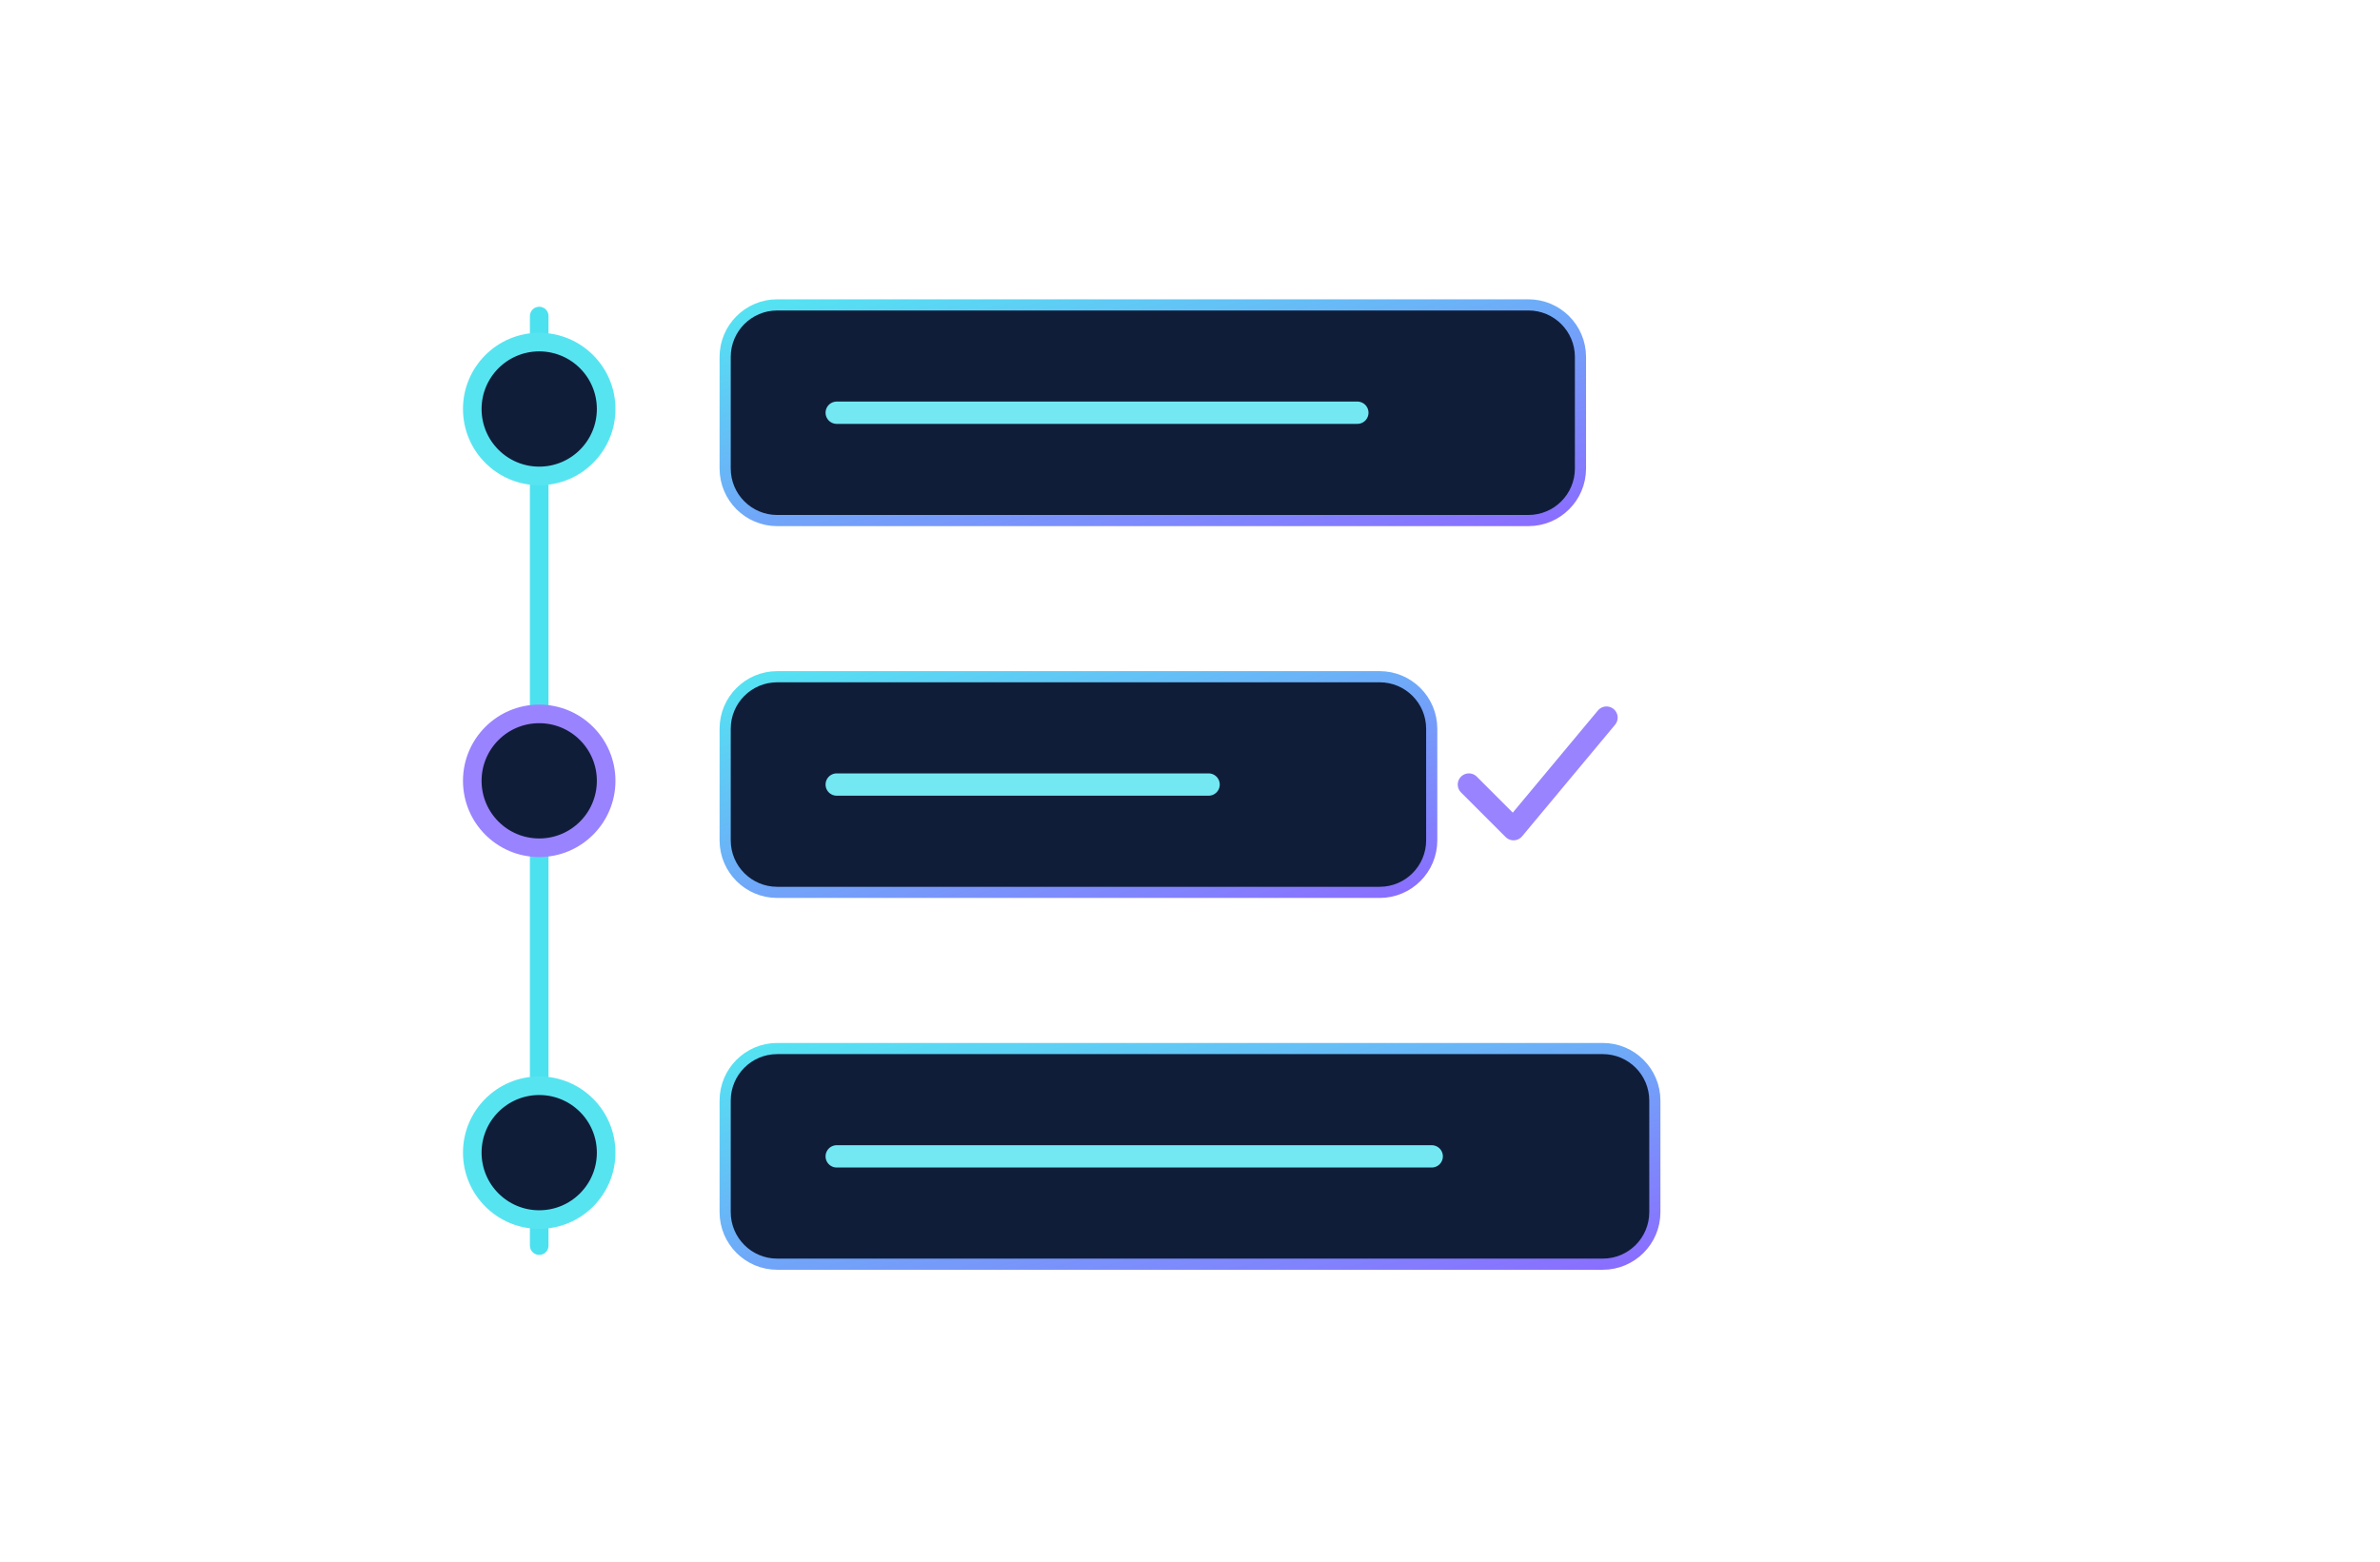
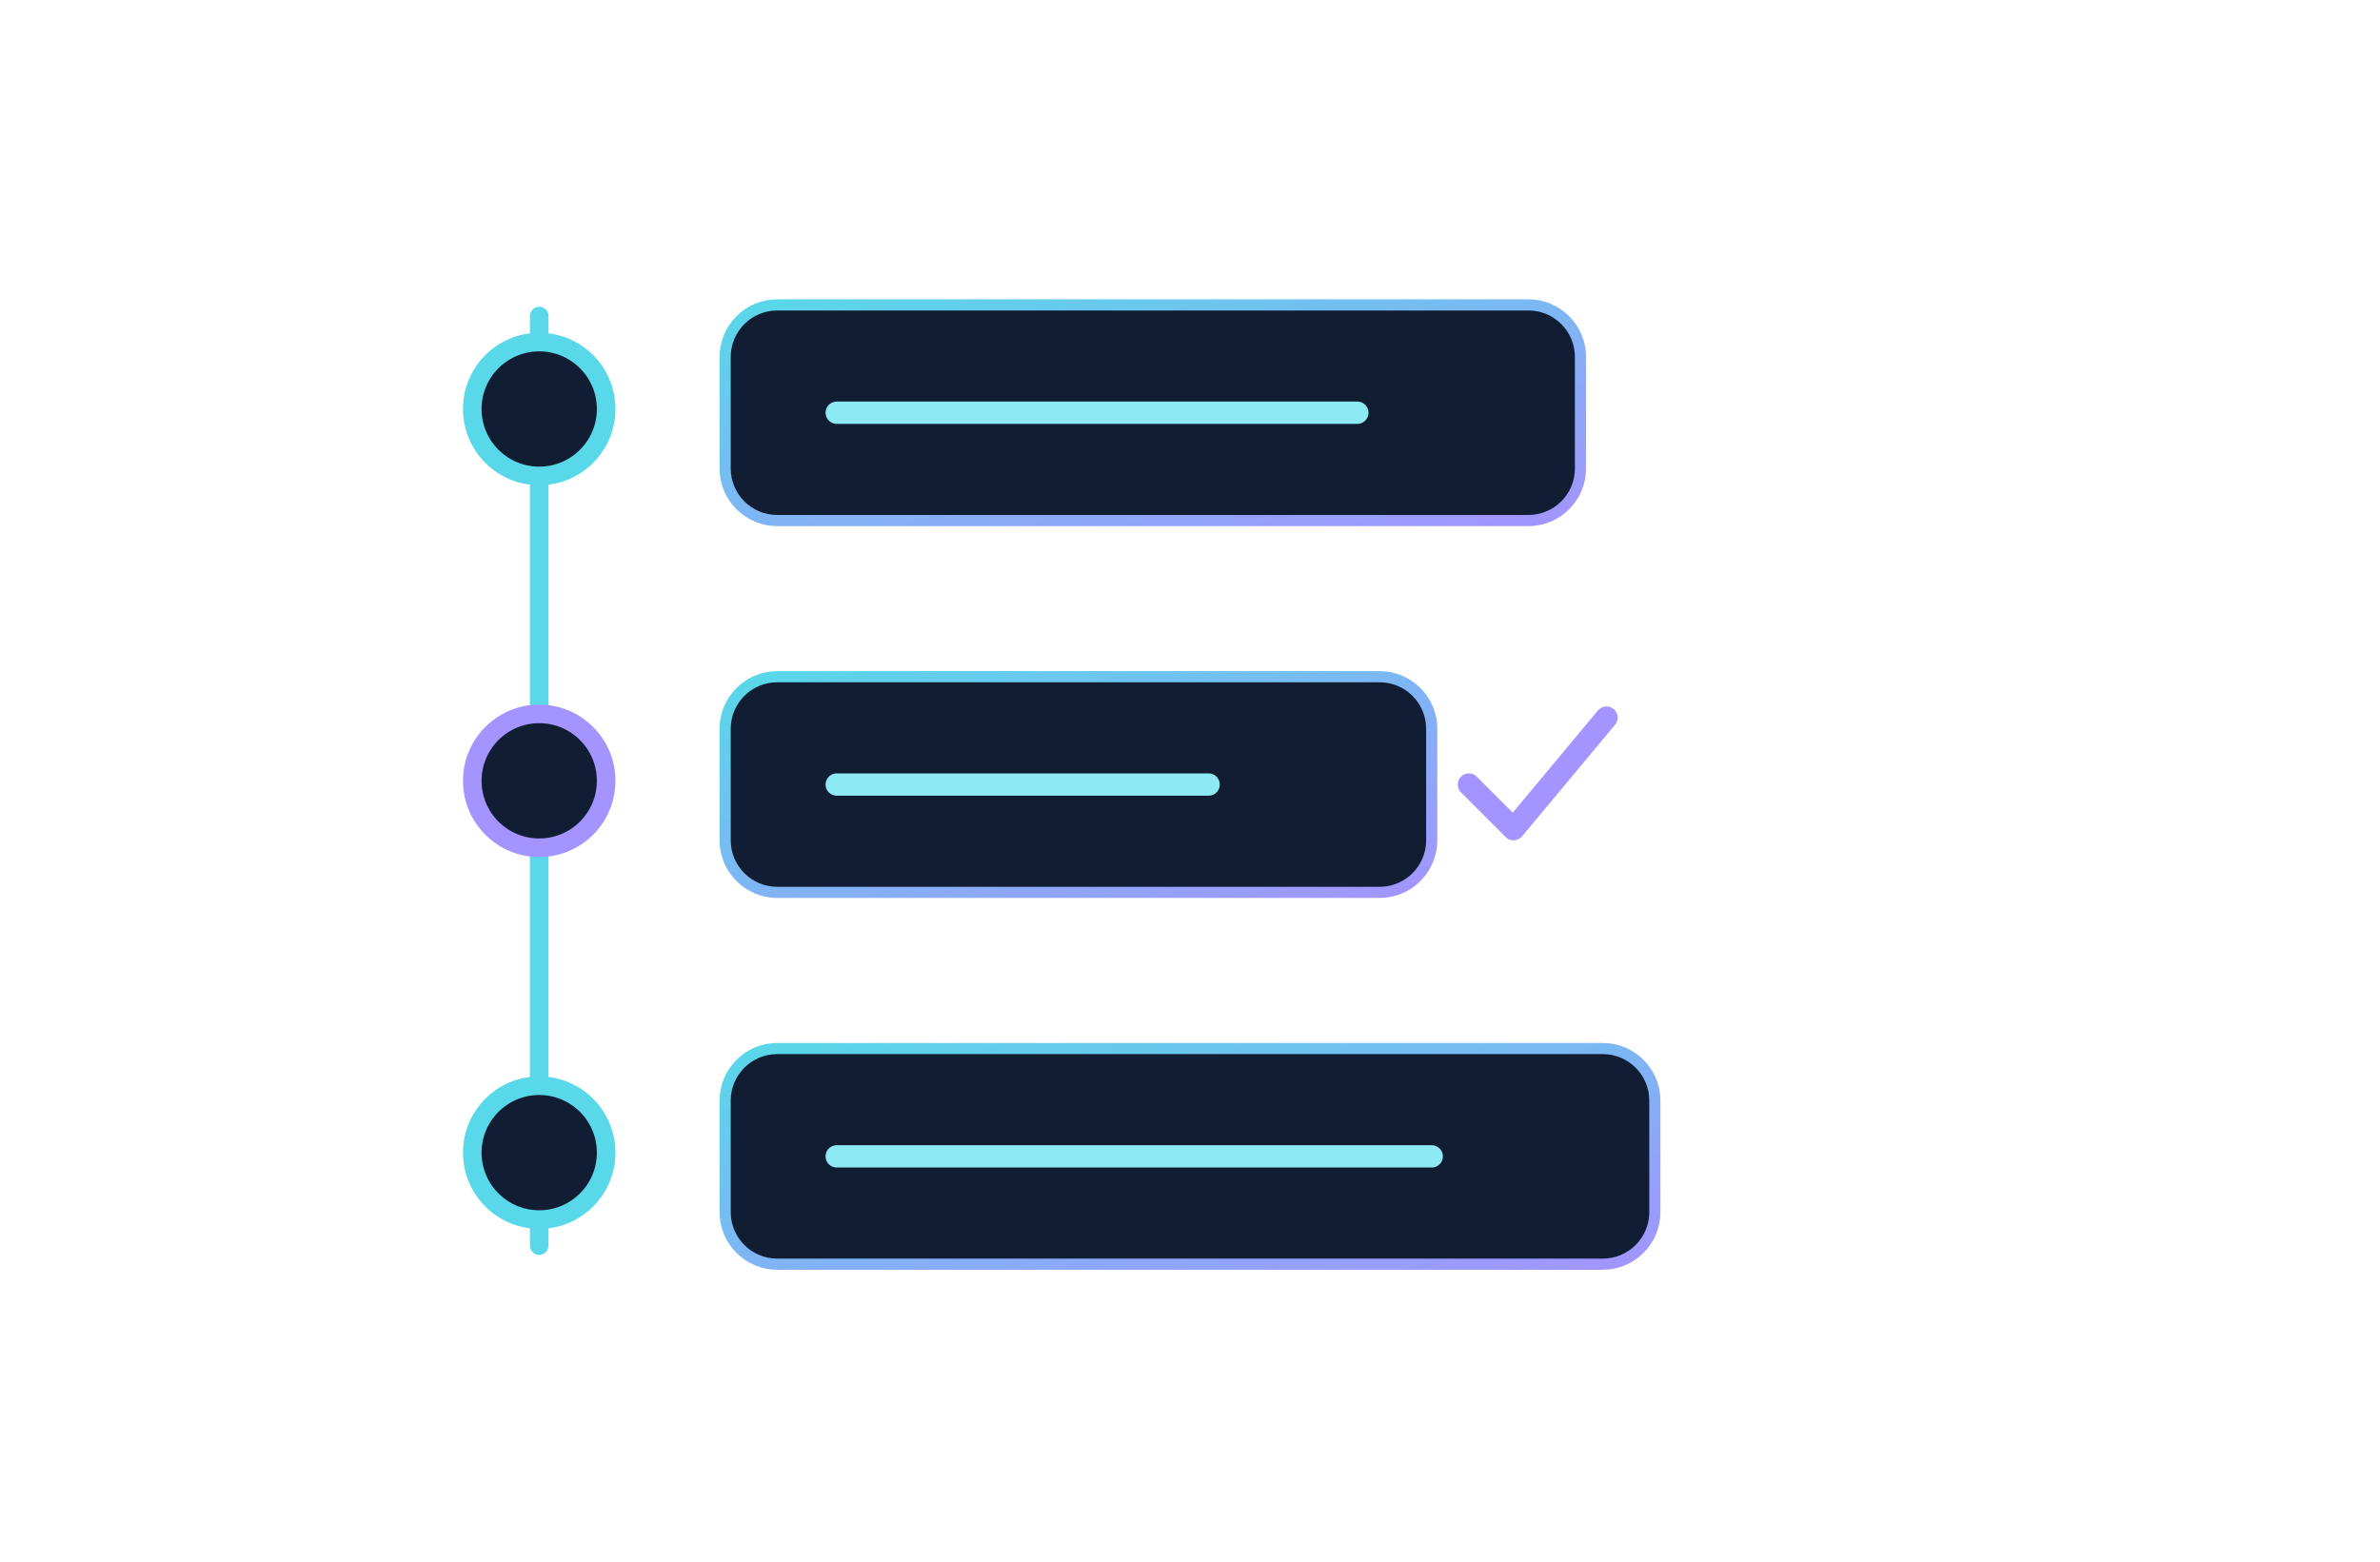
<svg xmlns="http://www.w3.org/2000/svg" viewBox="0 0 640 420" fill="none">
  <defs>
    <linearGradient id="g" x1="0" y1="0" x2="1" y2="1">
-       <stop stop-color="#53e5f2" />
-       <stop offset="1" stop-color="#8b6cff" />
+       <stop stop-color="#58d8e8" />
+       <stop offset="1" stop-color="#a394ff" />
    </linearGradient>
    <radialGradient id="glow">
-       <stop stop-color="#36dff5" stop-opacity=".5" />
-       <stop offset="1" stop-color="#36dff5" stop-opacity="0" />
+       <stop stop-color="#58d8e8" stop-opacity=".5" />
+       <stop offset="1" stop-color="#58d8e8" stop-opacity="0" />
    </radialGradient>
    <filter id="blur">
      <feGaussianBlur stdDeviation="18" />
    </filter>
  </defs>
-   <path d="M145 85v250" stroke="#4ce1ef" stroke-width="5" stroke-linecap="round" />
+   <path d="M145 85v250" stroke="#58d8e8" stroke-width="5" stroke-linecap="round" />
  <g>
-     <circle cx="145" cy="110" r="18" fill="#101d39" stroke="#57e4f1" stroke-width="5" />
-     <circle cx="145" cy="210" r="18" fill="#101d39" stroke="#9a83ff" stroke-width="5" />
-     <circle cx="145" cy="310" r="18" fill="#101d39" stroke="#57e4f1" stroke-width="5" />
+     <circle cx="145" cy="110" r="18" fill="#111d33" stroke="#58d8e8" stroke-width="5" />
+     <circle cx="145" cy="210" r="18" fill="#111d33" stroke="#a394ff" stroke-width="5" />
+     <circle cx="145" cy="310" r="18" fill="#111d33" stroke="#58d8e8" stroke-width="5" />
  </g>
-   <g fill="#101d39" stroke="url(#g)" stroke-width="3">
+   <g fill="#111d33" stroke="url(#g)" stroke-width="3">
    <rect x="195" y="82" width="230" height="58" rx="14" />
    <rect x="195" y="182" width="190" height="58" rx="14" />
    <rect x="195" y="282" width="250" height="58" rx="14" />
  </g>
-   <g stroke="#74e8f2" stroke-width="6" stroke-linecap="round">
+   <g stroke="#8deaf3" stroke-width="6" stroke-linecap="round">
    <path d="M225 111h140M225 211h100M225 311h160" />
  </g>
-   <path d="M395 211l12 12 25-30" stroke="#9a83ff" stroke-width="6" stroke-linecap="round" stroke-linejoin="round" />
+   <path d="M395 211l12 12 25-30" stroke="#a394ff" stroke-width="6" stroke-linecap="round" stroke-linejoin="round" />
</svg>
